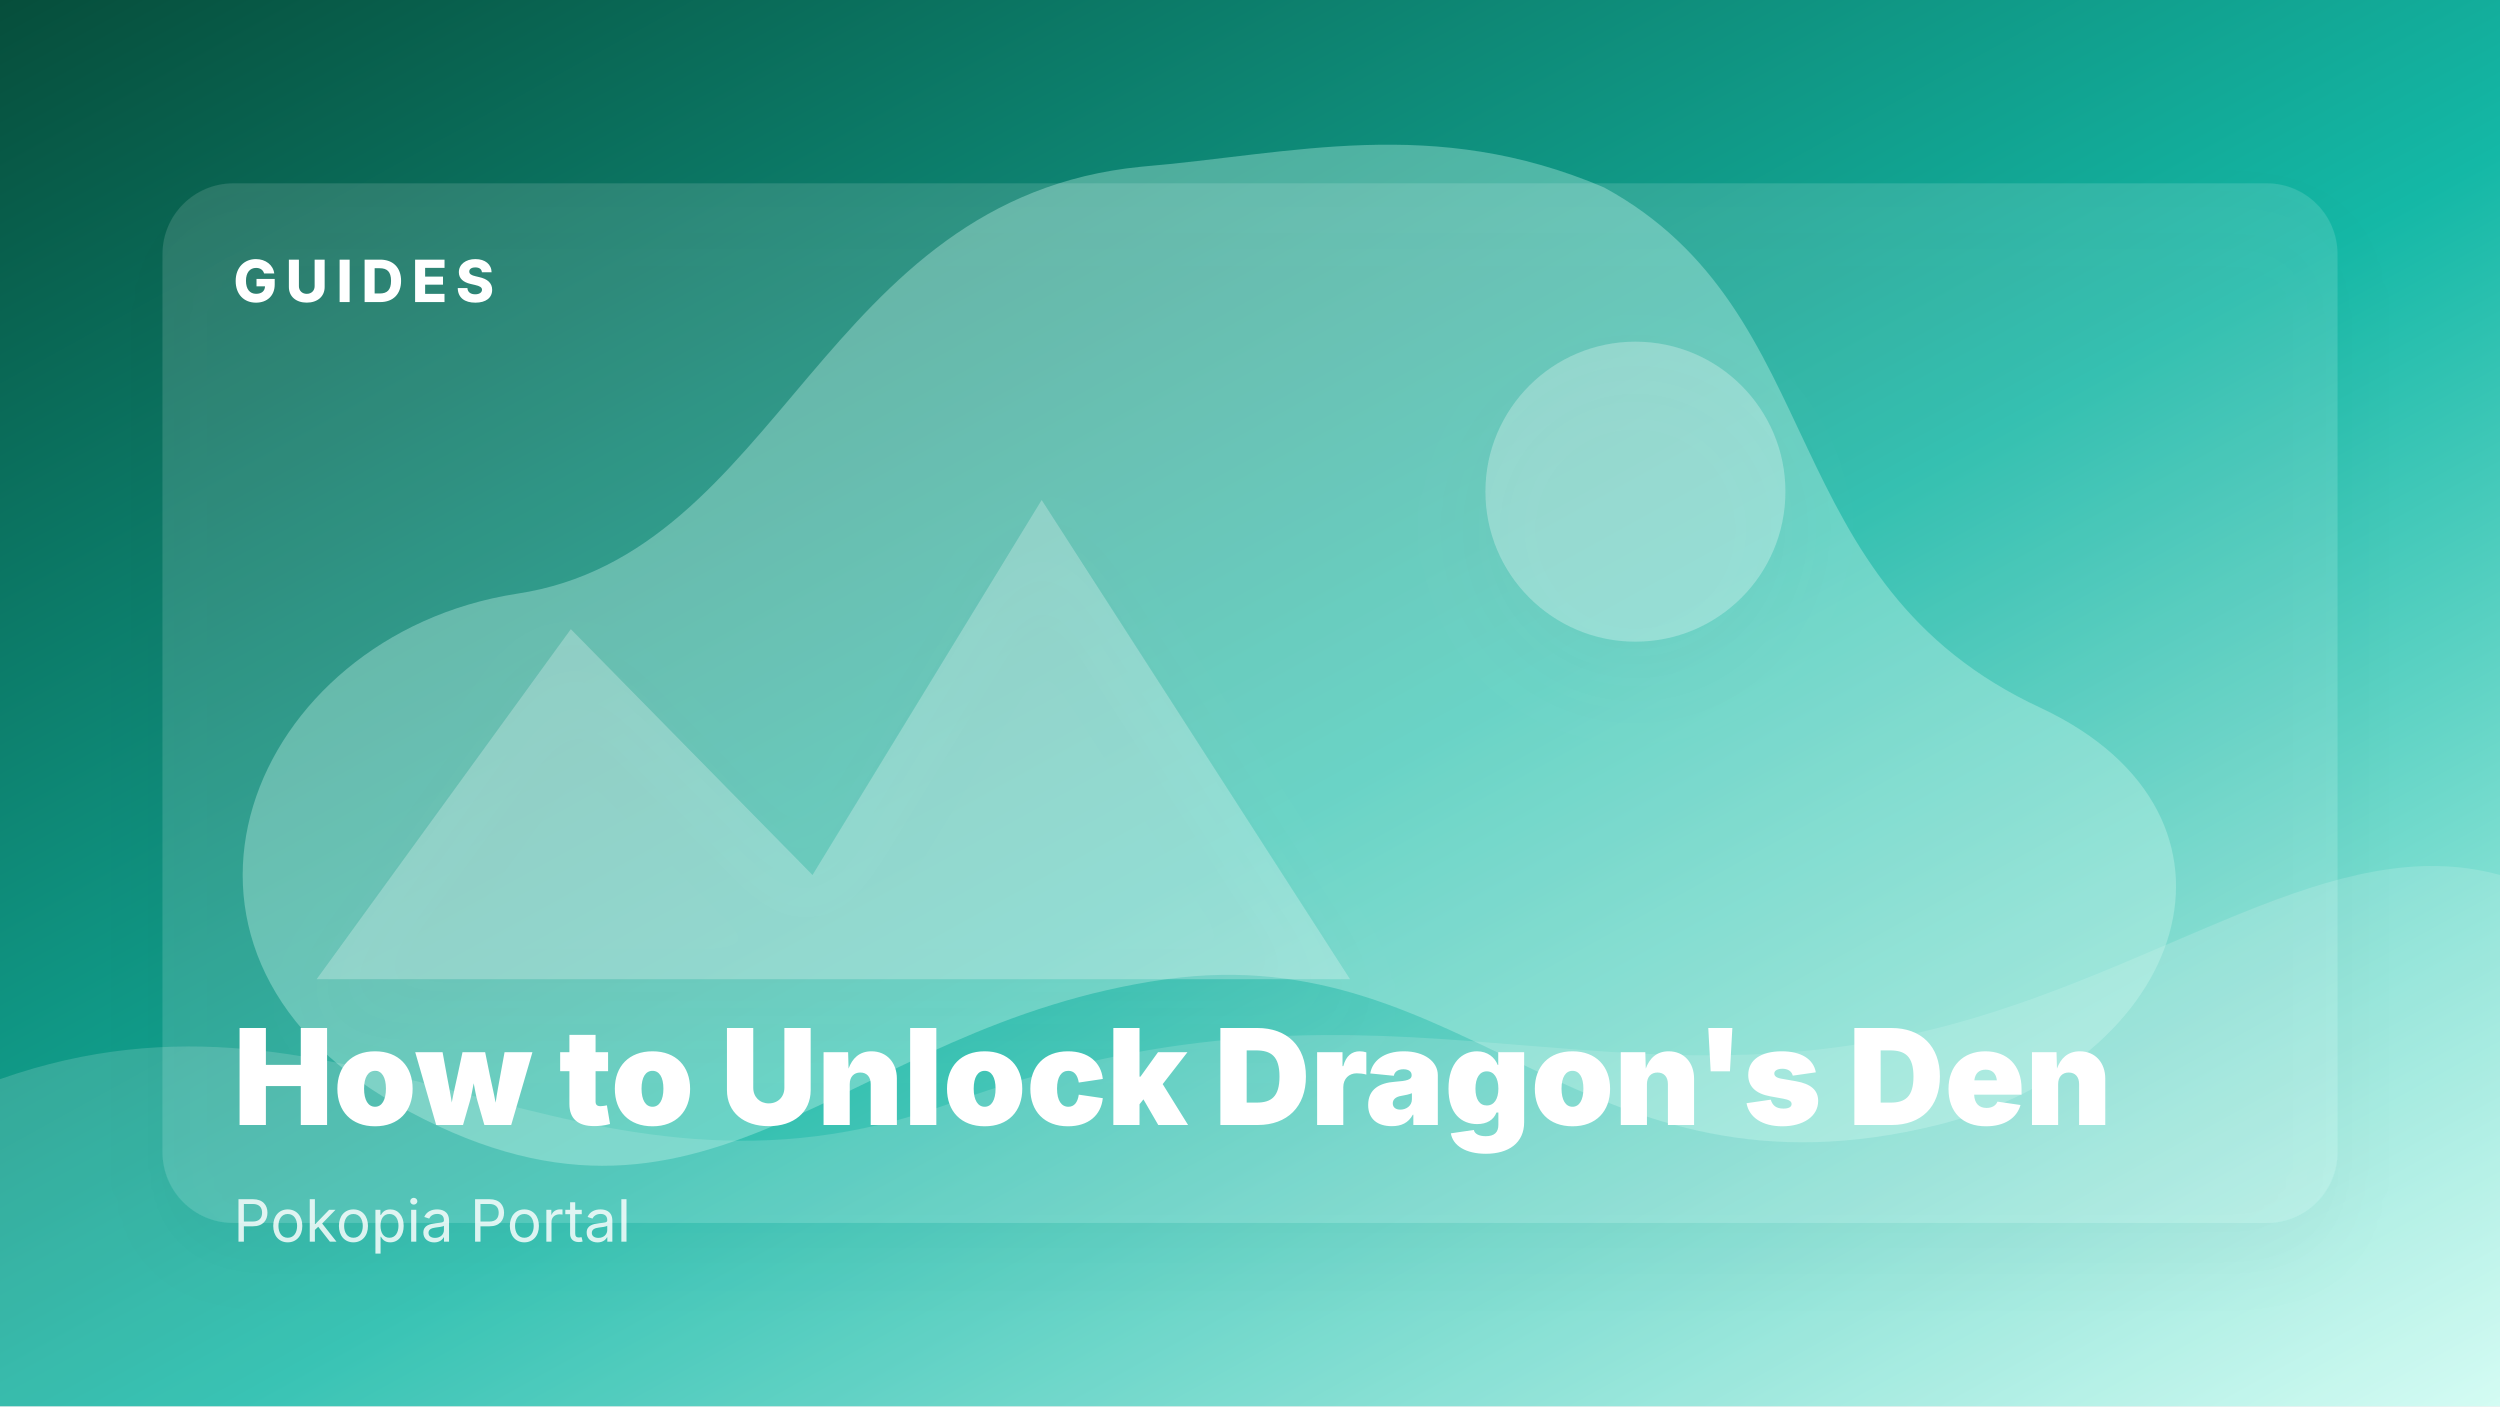
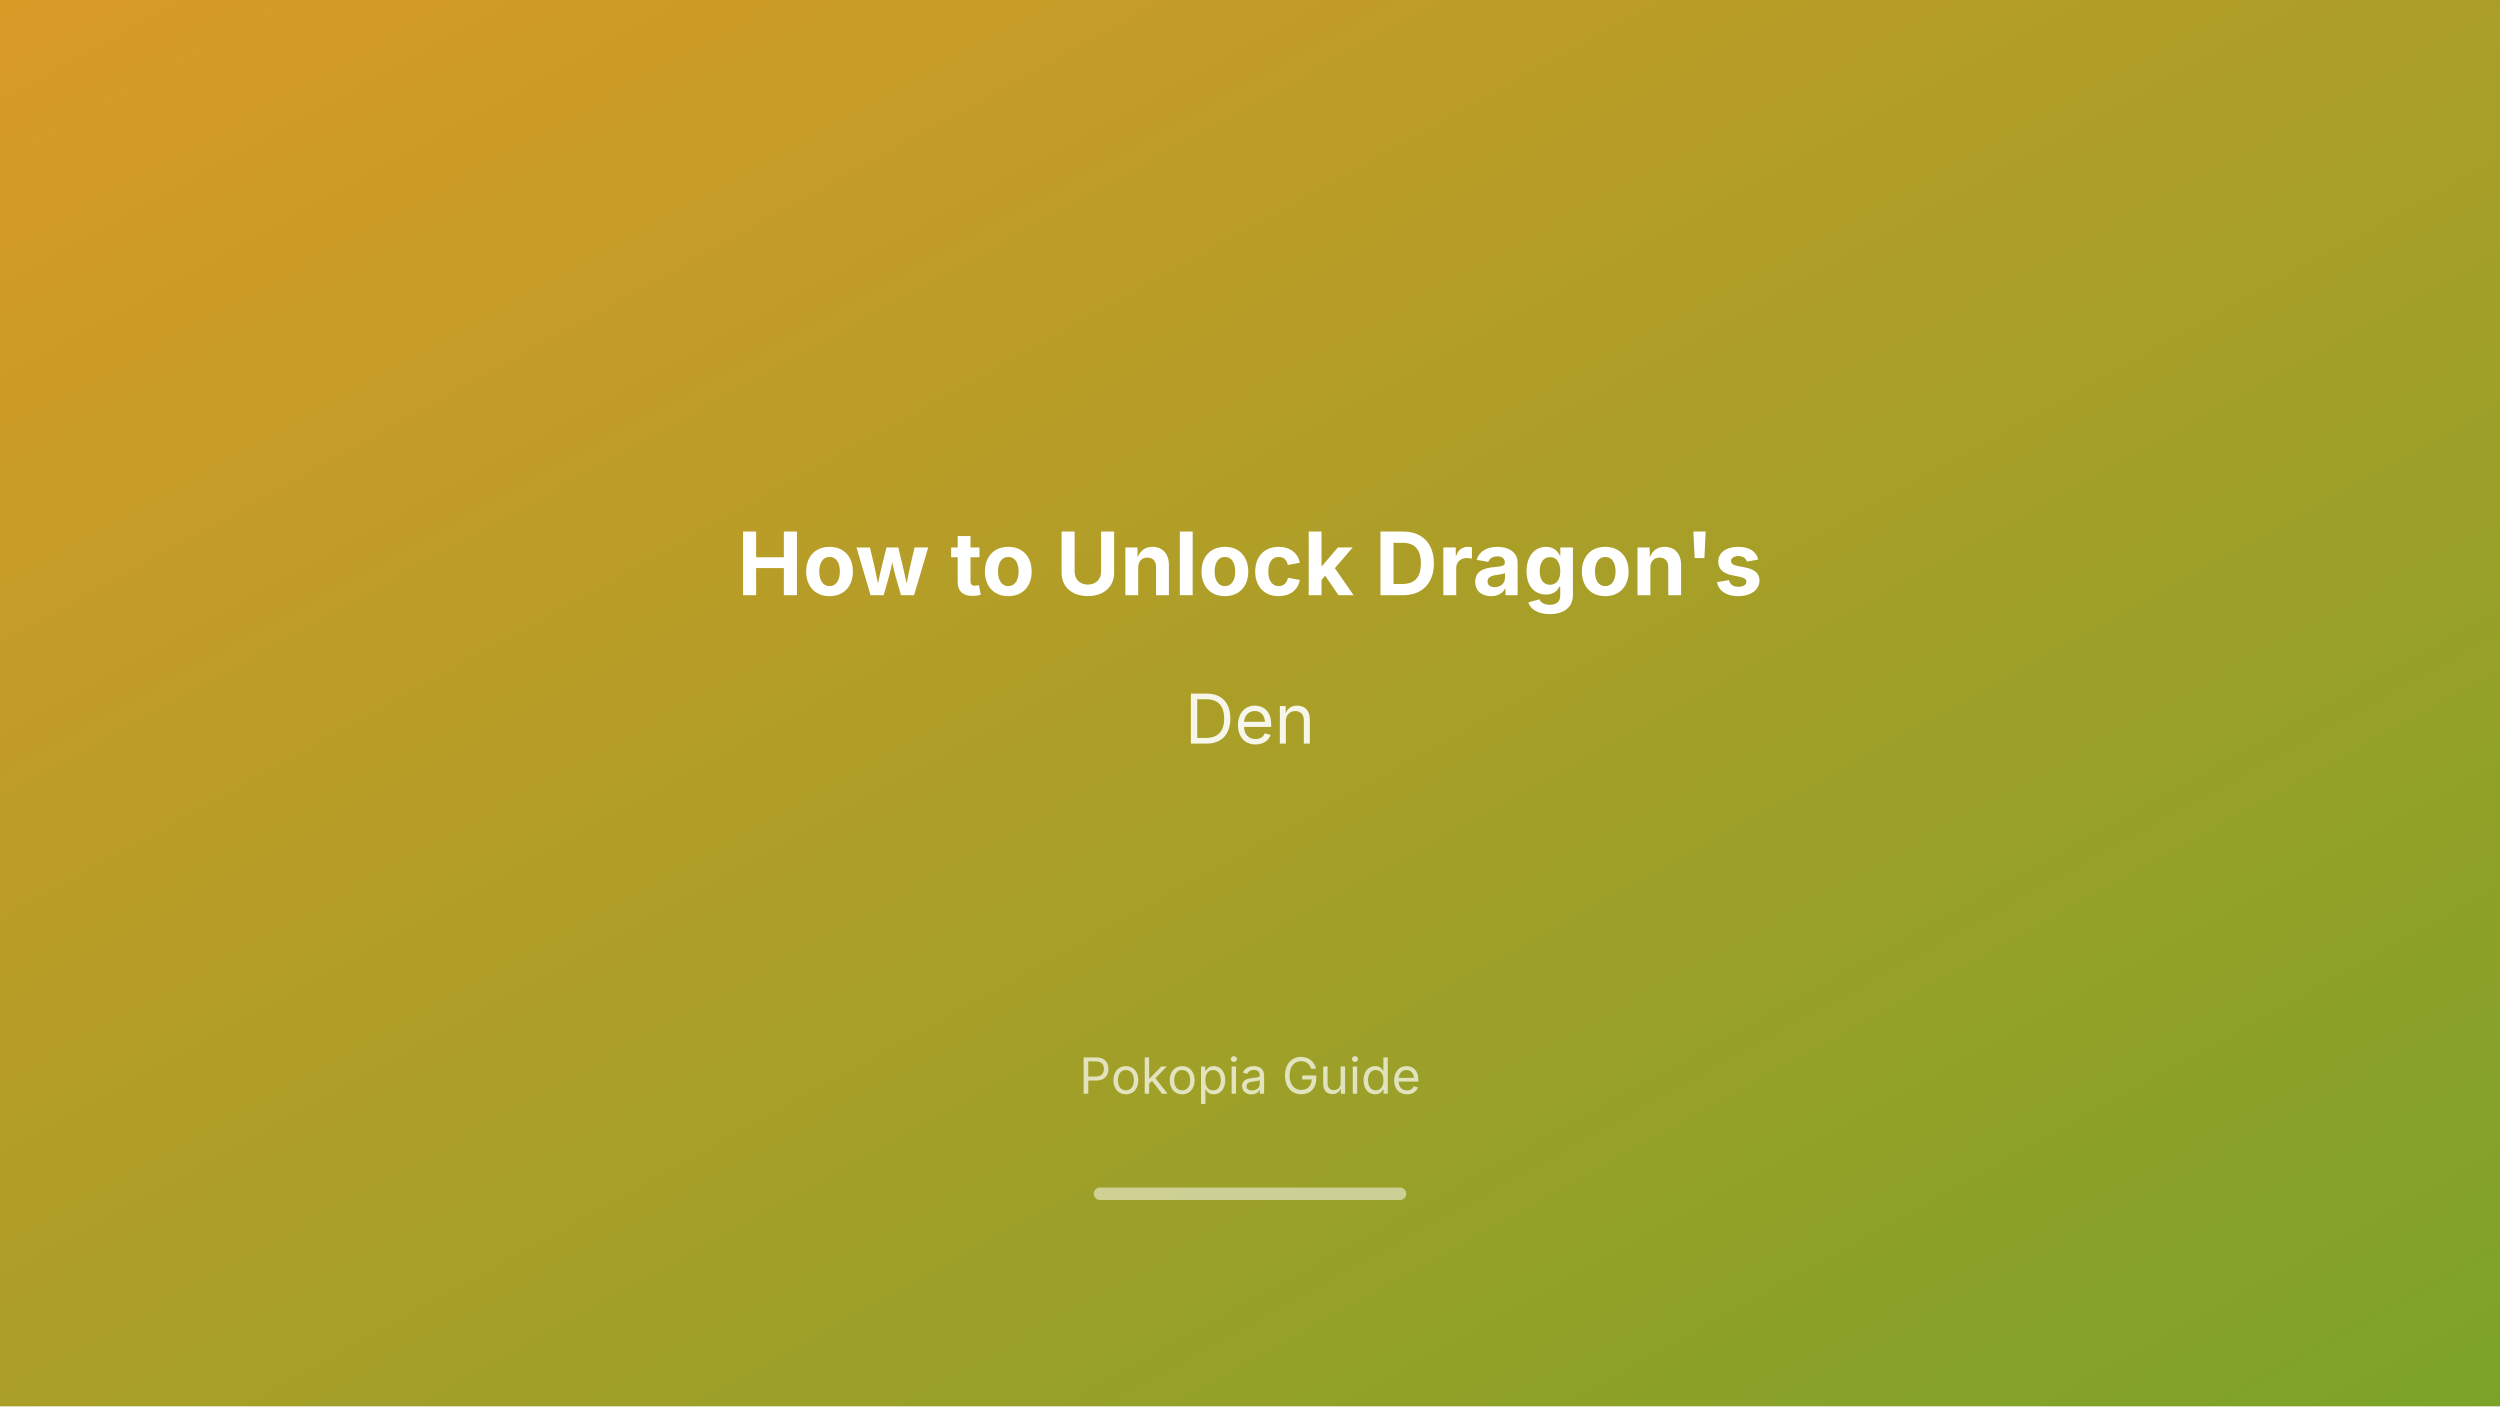
- <svg xmlns="http://www.w3.org/2000/svg" width="1200" height="675" viewBox="0 0 1200 675" role="img" aria-label="How to Unlock Dragon's Den">
+ <svg xmlns="http://www.w3.org/2000/svg" width="800" height="450">
  <defs>
-     <linearGradient id="bg" x1="0" y1="0" x2="1" y2="1">
-       <stop offset="0" stop-color="#064e3b" />
-       <stop offset=".55" stop-color="#14b8a6" />
-       <stop offset="1" stop-color="#ccfbf1" />
+     <linearGradient id="bg" x1="0%" y1="0%" x2="100%" y2="100%">
+       <stop offset="0%" style="stop-color:hsl(39,70%,50%);stop-opacity:1" />
+       <stop offset="100%" style="stop-color:hsl(79,60%,40%);stop-opacity:1" />
    </linearGradient>
-     <filter id="soft" x="-20%" y="-20%" width="140%" height="140%">
-       <feDropShadow dx="0" dy="18" stdDeviation="18" flood-color="#000" flood-opacity=".22" />
-     </filter>
  </defs>
-   <rect width="1200" height="675" fill="url(#bg)" />
-   <path d="M0 518 C170 458 278 594 455 530 C658 456 760 535 928 494 C1040 466 1120 398 1200 420 L1200 675 L0 675Z" fill="#ffffff" opacity=".16" />
-   <path d="M770 90 C880 150 850 280 980 340 C1090 392 1050 510 930 540 C760 582 705 450 560 470 C402 492 340 615 190 530 C58 455 120 305 248 285 C375 266 394 95 548 80 C620 74 688 55 770 90Z" fill="#ccfbf1" opacity=".34" />
-   <g filter="url(#soft)">
-     <rect x="78" y="88" width="1044" height="499" rx="34" fill="#ffffff" opacity=".13" />
-     <path d="M152 470 L274 302 L390 420 L500 240 L648 470Z" fill="#ffffff" opacity=".26" />
-     <circle cx="785" cy="236" r="72" fill="#ffffff" opacity=".28" />
-   </g>
-   <text x="112" y="145" fill="#fff" font-family="Inter,Segoe UI,Arial,sans-serif" font-size="28" font-weight="800" letter-spacing="4">GUIDES</text>
-   <text x="112" y="540" fill="#fff" font-family="Inter,Segoe UI,Arial,sans-serif" font-size="64" font-weight="900">How to Unlock Dragon's Den</text>
-   <text x="112" y="596" fill="#fff" opacity=".82" font-family="Inter,Segoe UI,Arial,sans-serif" font-size="28">Pokopia Portal</text>
+   <rect width="800" height="450" fill="url(#bg)" />
+   <text x="400" y="180" font-family="system-ui, -apple-system, sans-serif" font-size="28" font-weight="bold" fill="white" text-anchor="middle" dominant-baseline="middle">
+     How to Unlock Dragon's
+   </text>
+   <text x="400" y="230" font-family="system-ui, -apple-system, sans-serif" font-size="22" fill="rgba(255,255,255,0.9)" text-anchor="middle" dominant-baseline="middle">
+     Den
+   </text>
+   <text x="400" y="350" font-family="system-ui, -apple-system, sans-serif" font-size="16" fill="rgba(255,255,255,0.7)" text-anchor="middle">
+     Pokopia Guide
+   </text>
+   <rect x="350" y="380" width="100" height="4" rx="2" fill="rgba(255,255,255,0.5)" />
</svg>
